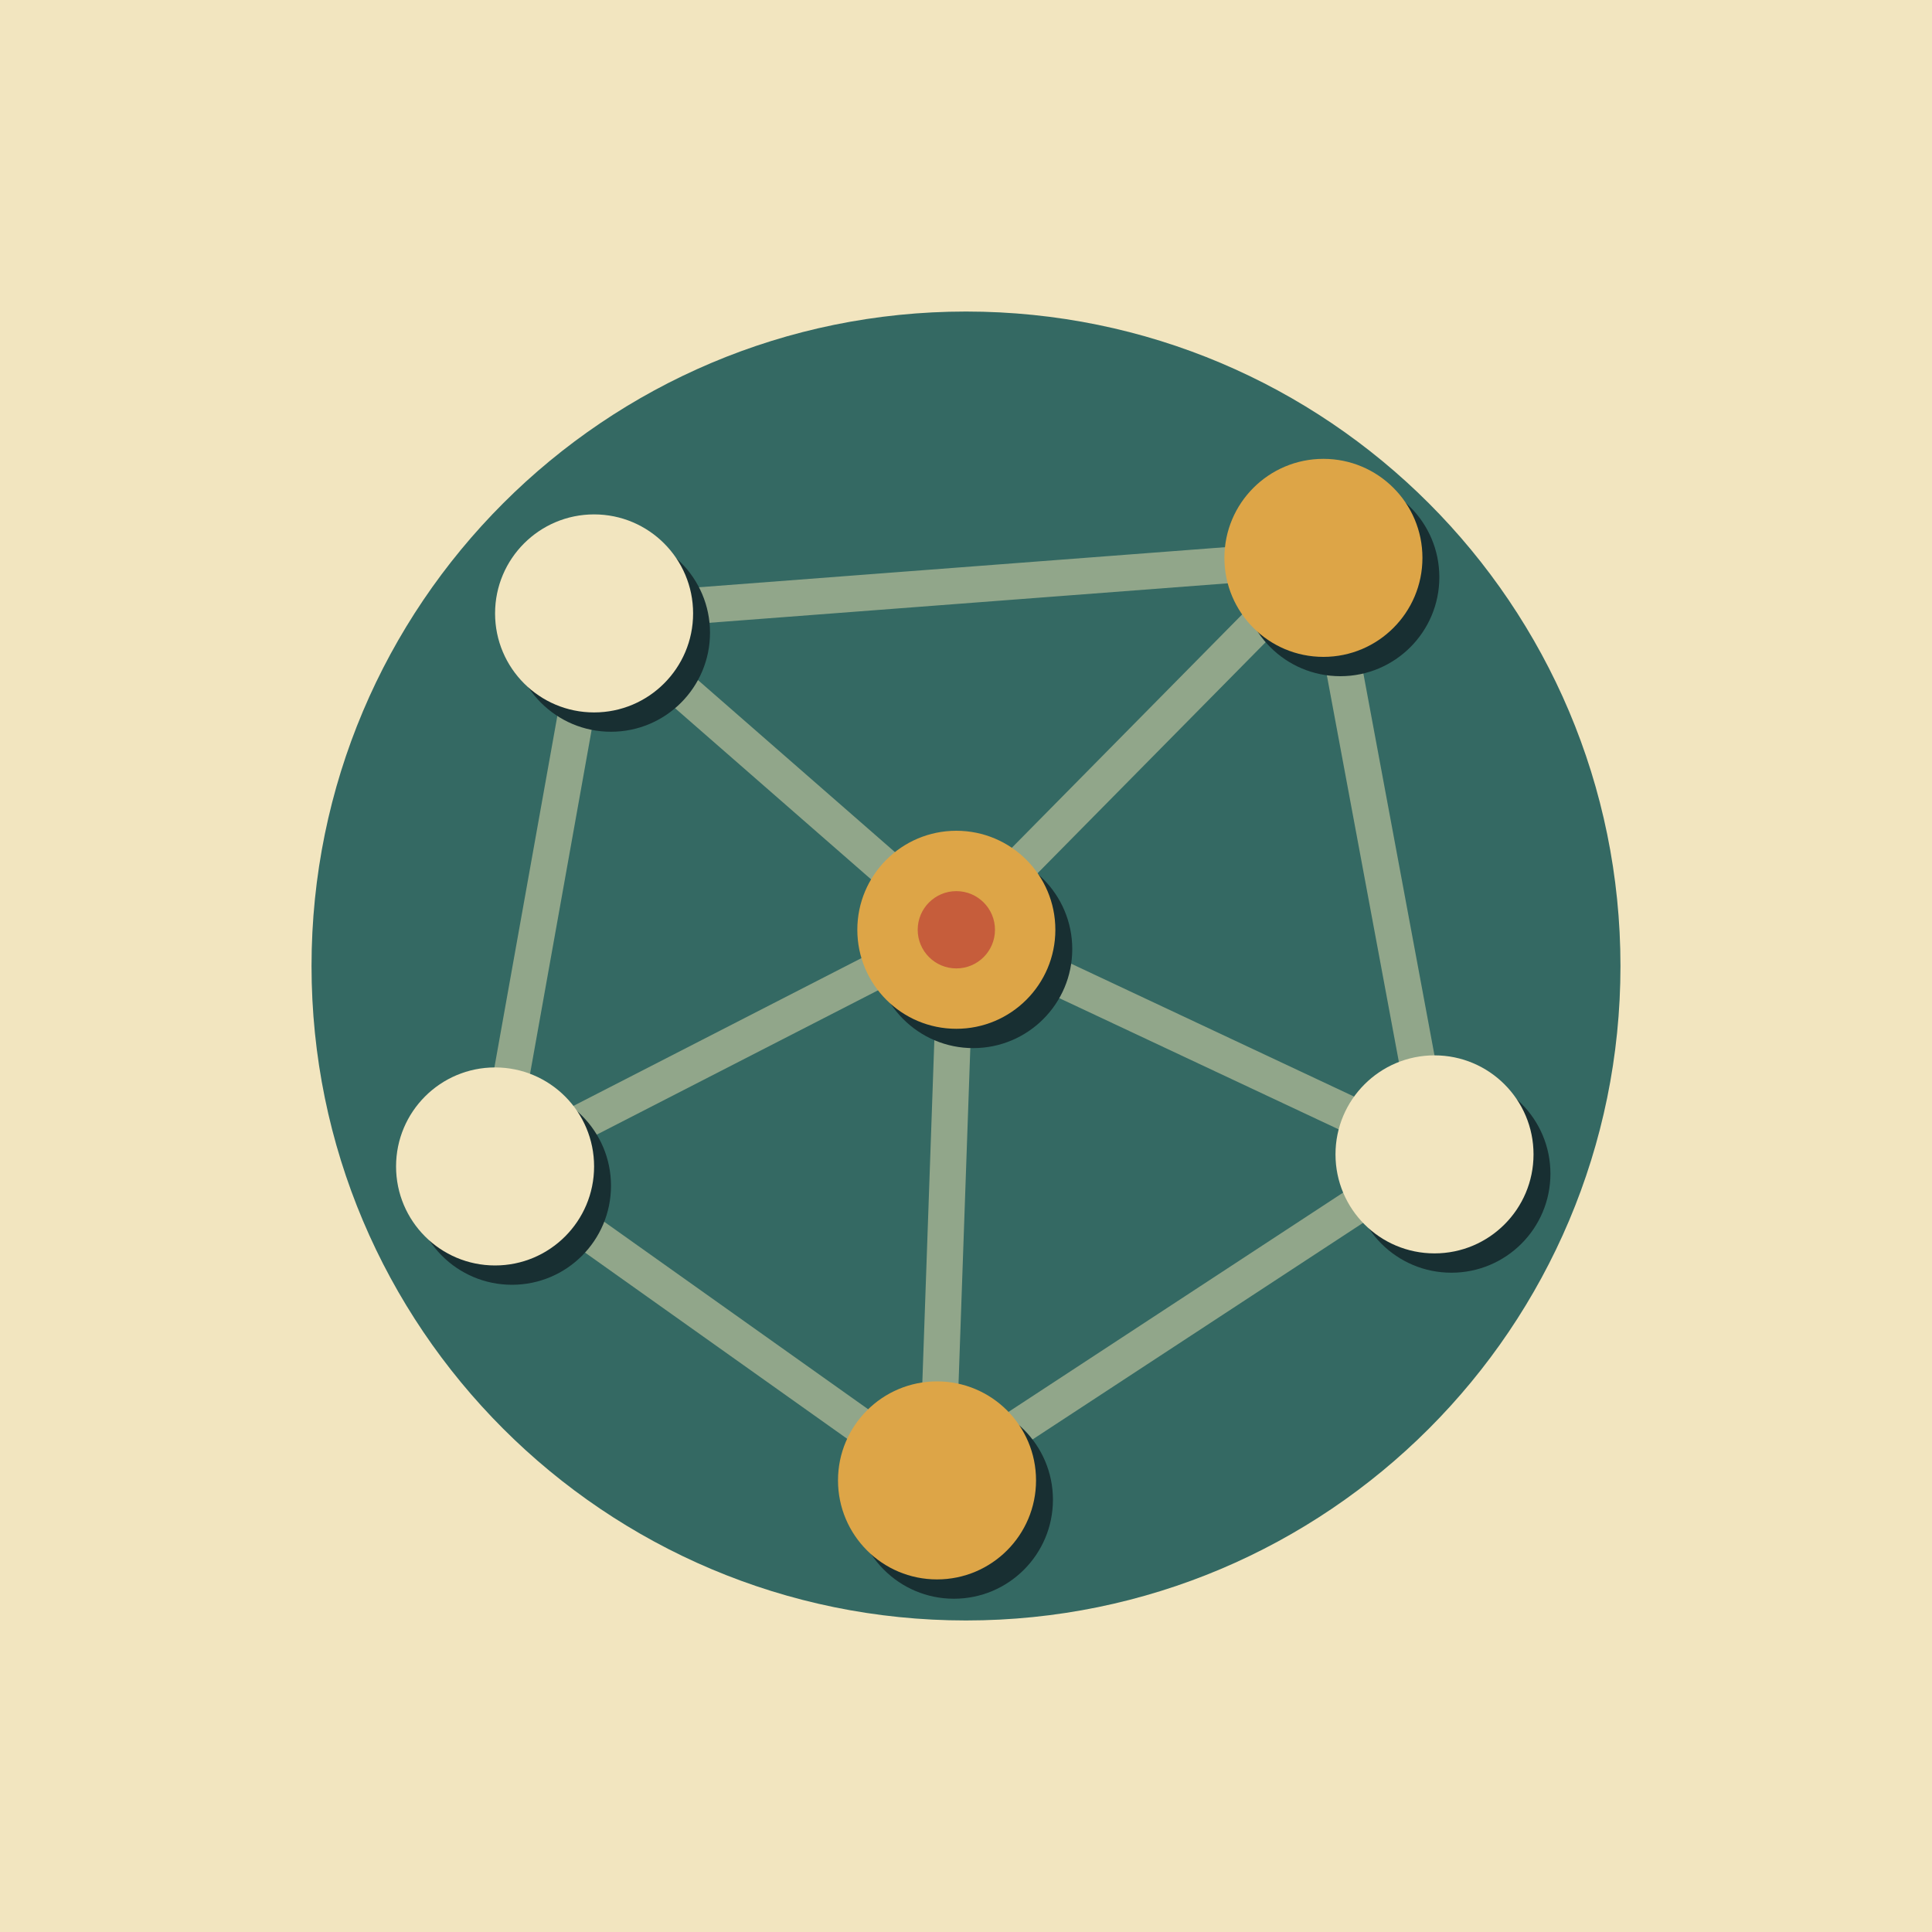
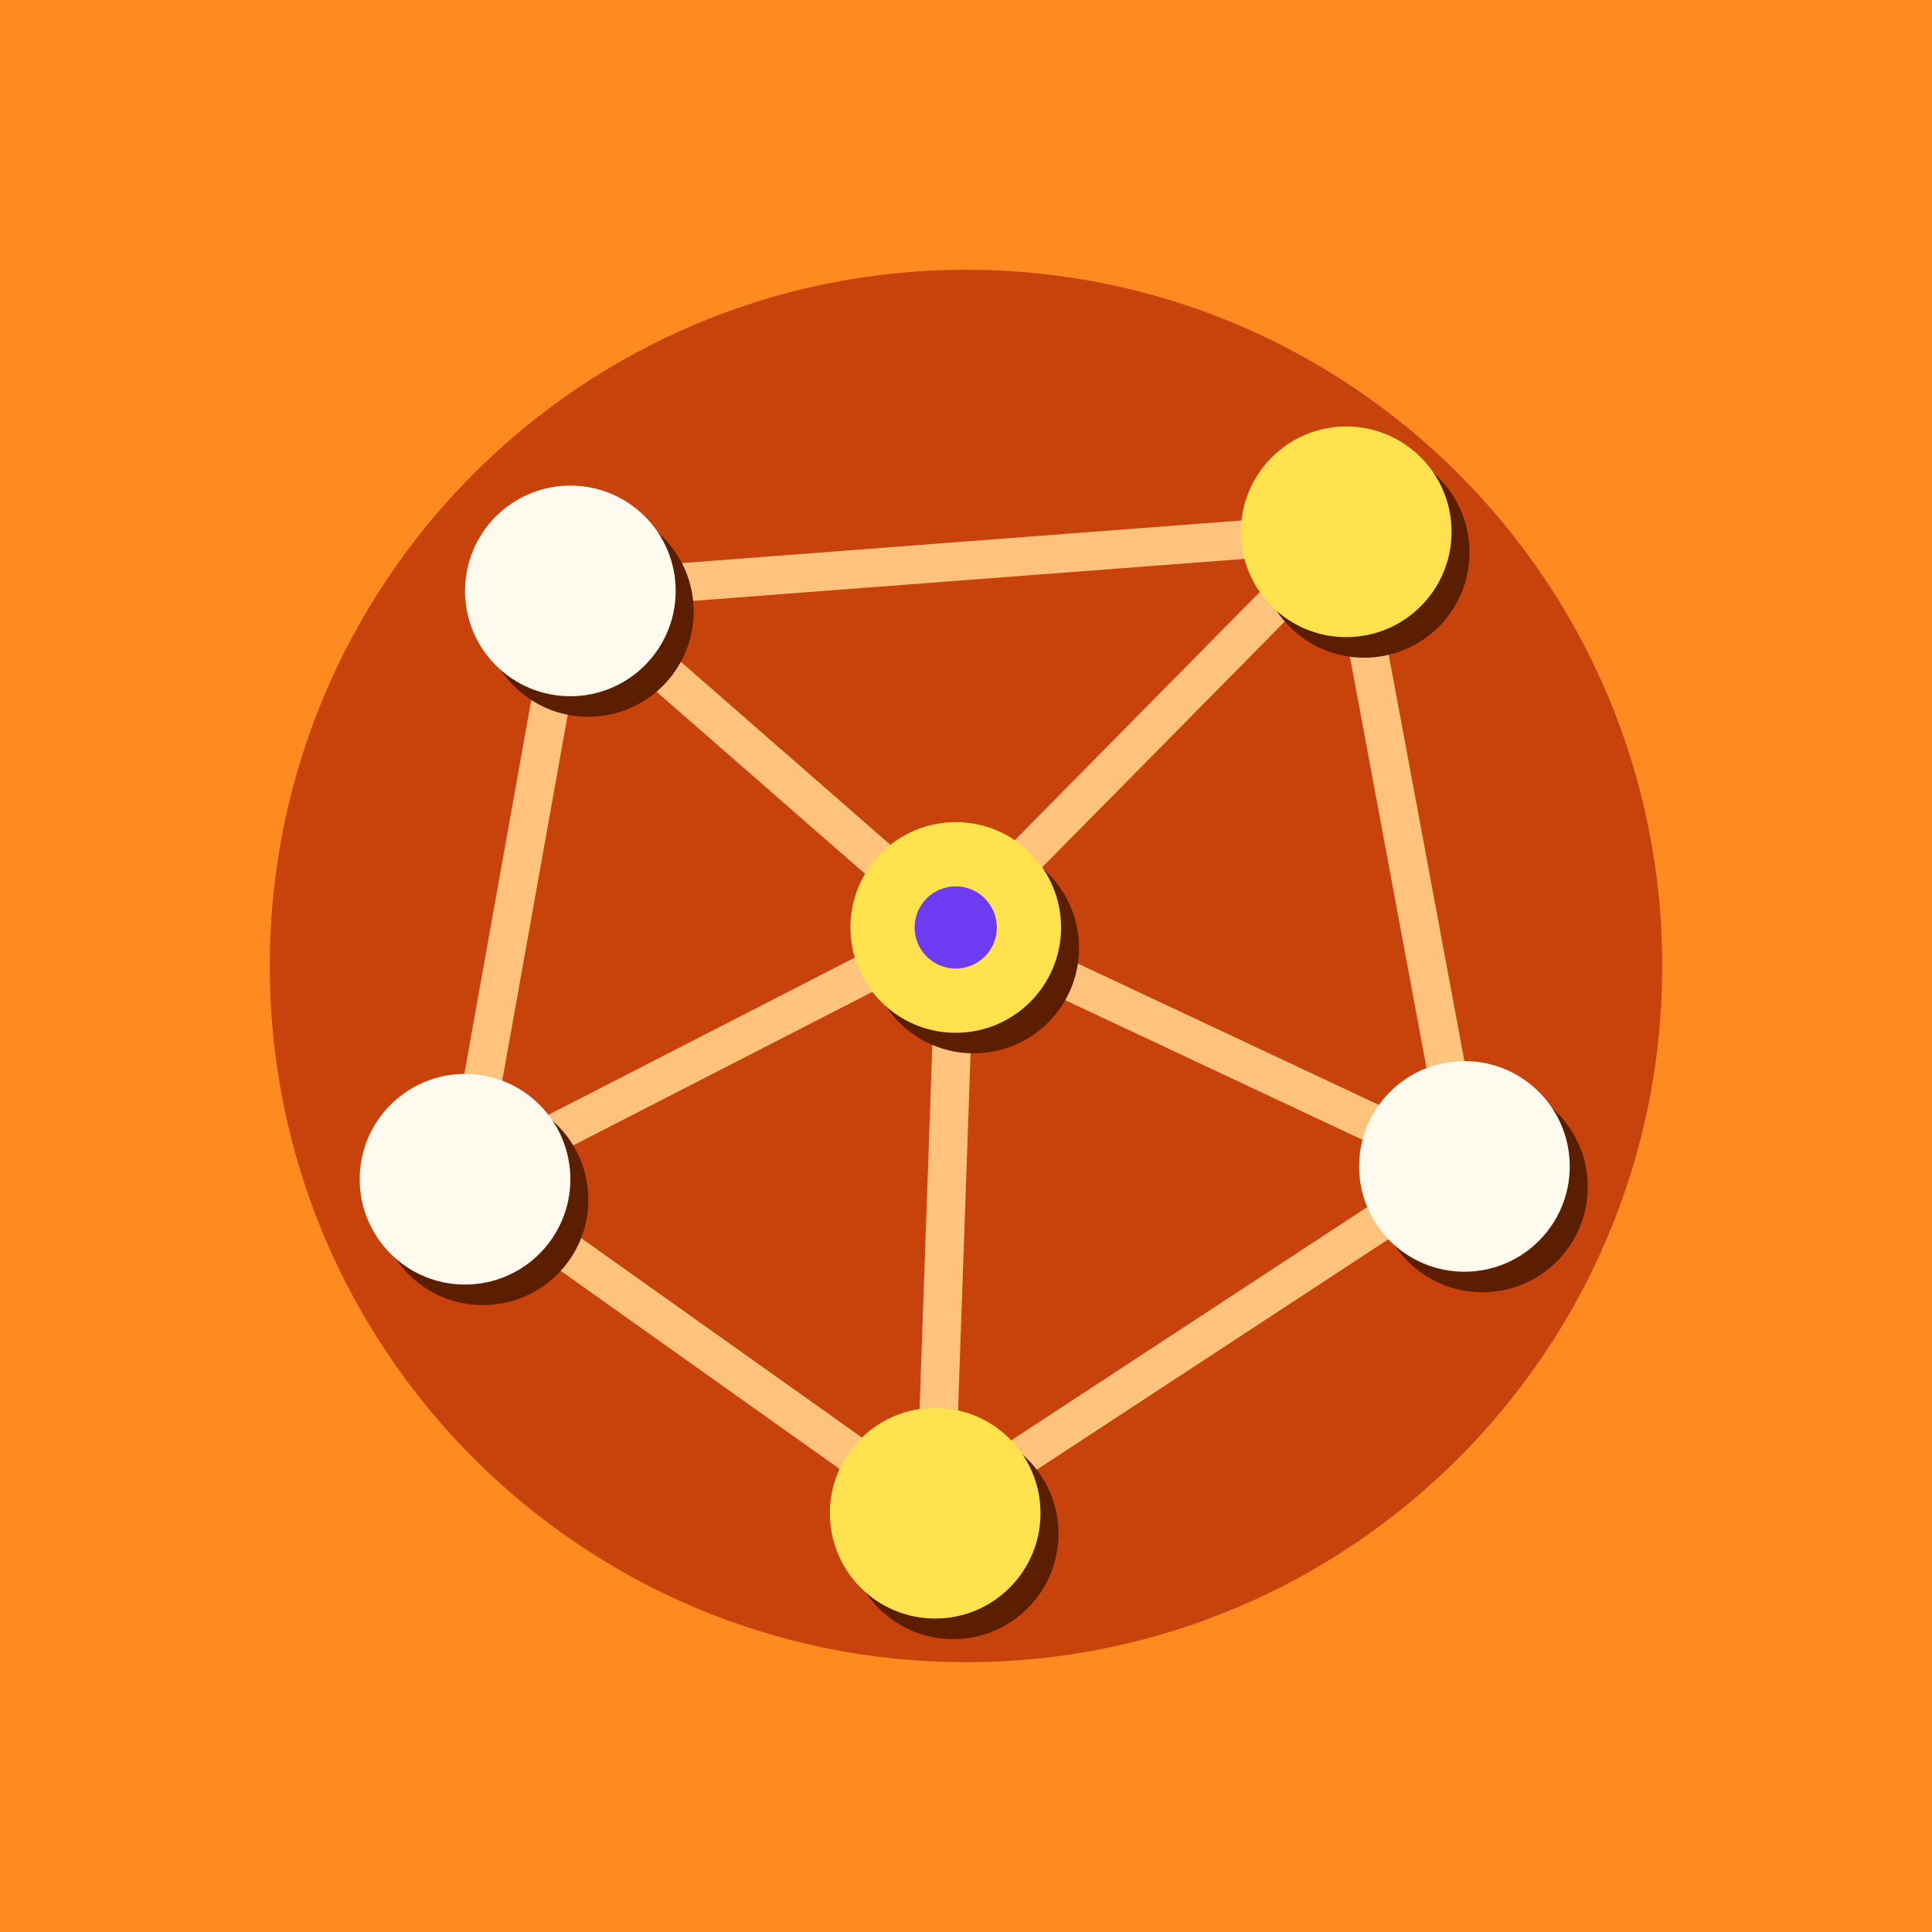
- <svg xmlns="http://www.w3.org/2000/svg" width="800" height="800" viewBox="0 0 800 800" role="img" aria-labelledby="title-patthana-short desc-patthana-short">
+ <svg xmlns="http://www.w3.org/2000/svg" width="800" height="800" viewBox="24 24 752 752" role="img" aria-labelledby="title-patthana-short desc-patthana-short">
  <defs>
    <clipPath id="crop-patthana-short">
      <rect x="24" y="24" width="752" height="752" />
    </clipPath>
  </defs>
-   <rect x="0" y="0" width="800" height="800" rx="0" fill="#F2E5BF" />
+   <rect x="0" y="0" width="800" height="800" rx="0" fill="#FF8A1F" />
  <g clip-path="url(#crop-patthana-short)">
-     <rect x="24" y="24" width="752" height="752" rx="0" fill="#F2E5BF" />
-     <circle cx="400" cy="400" r="271" fill="#346963" />
-     <path d="M246 254L548 231" fill="none" stroke="#91A68A" stroke-width="15" stroke-linecap="round" stroke-linejoin="round" />
-     <path d="M548 231L594 478" fill="none" stroke="#91A68A" stroke-width="15" stroke-linecap="round" stroke-linejoin="round" />
-     <path d="M594 478L388 613" fill="none" stroke="#91A68A" stroke-width="15" stroke-linecap="round" stroke-linejoin="round" />
-     <path d="M388 613L205 483" fill="none" stroke="#91A68A" stroke-width="15" stroke-linecap="round" stroke-linejoin="round" />
-     <path d="M205 483L246 254" fill="none" stroke="#91A68A" stroke-width="15" stroke-linecap="round" stroke-linejoin="round" />
-     <path d="M246 254L396 385" fill="none" stroke="#91A68A" stroke-width="15" stroke-linecap="round" stroke-linejoin="round" />
-     <path d="M548 231L396 385" fill="none" stroke="#91A68A" stroke-width="15" stroke-linecap="round" stroke-linejoin="round" />
-     <path d="M594 478L396 385" fill="none" stroke="#91A68A" stroke-width="15" stroke-linecap="round" stroke-linejoin="round" />
-     <path d="M388 613L396 385" fill="none" stroke="#91A68A" stroke-width="15" stroke-linecap="round" stroke-linejoin="round" />
-     <path d="M205 483L396 385" fill="none" stroke="#91A68A" stroke-width="15" stroke-linecap="round" stroke-linejoin="round" />
-     <circle cx="253" cy="262" r="41" fill="#182F32" />
-     <circle cx="246" cy="254" r="41" fill="#F2E5BF" />
-     <circle cx="555" cy="239" r="41" fill="#182F32" />
-     <circle cx="548" cy="231" r="41" fill="#DDA547" />
-     <circle cx="601" cy="486" r="41" fill="#182F32" />
-     <circle cx="594" cy="478" r="41" fill="#F2E5BF" />
-     <circle cx="395" cy="621" r="41" fill="#182F32" />
-     <circle cx="388" cy="613" r="41" fill="#DDA547" />
-     <circle cx="212" cy="491" r="41" fill="#182F32" />
-     <circle cx="205" cy="483" r="41" fill="#F2E5BF" />
-     <circle cx="403" cy="393" r="41" fill="#182F32" />
-     <circle cx="396" cy="385" r="41" fill="#DDA547" />
-     <circle cx="396" cy="385" r="16" fill="#C65D3B" />
+     <rect x="24" y="24" width="752" height="752" rx="0" fill="#FF8A1F" />
+     <circle cx="400" cy="400" r="271" fill="#C8430C" />
+     <path d="M246 254L548 231" fill="none" stroke="#FFC37D" stroke-width="15" stroke-linecap="round" stroke-linejoin="round" />
+     <path d="M548 231L594 478" fill="none" stroke="#FFC37D" stroke-width="15" stroke-linecap="round" stroke-linejoin="round" />
+     <path d="M594 478L388 613" fill="none" stroke="#FFC37D" stroke-width="15" stroke-linecap="round" stroke-linejoin="round" />
+     <path d="M388 613L205 483" fill="none" stroke="#FFC37D" stroke-width="15" stroke-linecap="round" stroke-linejoin="round" />
+     <path d="M205 483L246 254" fill="none" stroke="#FFC37D" stroke-width="15" stroke-linecap="round" stroke-linejoin="round" />
+     <path d="M246 254L396 385" fill="none" stroke="#FFC37D" stroke-width="15" stroke-linecap="round" stroke-linejoin="round" />
+     <path d="M548 231L396 385" fill="none" stroke="#FFC37D" stroke-width="15" stroke-linecap="round" stroke-linejoin="round" />
+     <path d="M594 478L396 385" fill="none" stroke="#FFC37D" stroke-width="15" stroke-linecap="round" stroke-linejoin="round" />
+     <path d="M388 613L396 385" fill="none" stroke="#FFC37D" stroke-width="15" stroke-linecap="round" stroke-linejoin="round" />
+     <path d="M205 483L396 385" fill="none" stroke="#FFC37D" stroke-width="15" stroke-linecap="round" stroke-linejoin="round" />
+     <circle cx="253" cy="262" r="41" fill="#5C1E00" />
+     <circle cx="246" cy="254" r="41" fill="#FFF9EE" />
+     <circle cx="555" cy="239" r="41" fill="#5C1E00" />
+     <circle cx="548" cy="231" r="41" fill="#FFE24D" />
+     <circle cx="601" cy="486" r="41" fill="#5C1E00" />
+     <circle cx="594" cy="478" r="41" fill="#FFF9EE" />
+     <circle cx="395" cy="621" r="41" fill="#5C1E00" />
+     <circle cx="388" cy="613" r="41" fill="#FFE24D" />
+     <circle cx="212" cy="491" r="41" fill="#5C1E00" />
+     <circle cx="205" cy="483" r="41" fill="#FFF9EE" />
+     <circle cx="403" cy="393" r="41" fill="#5C1E00" />
+     <circle cx="396" cy="385" r="41" fill="#FFE24D" />
+     <circle cx="396" cy="385" r="16" fill="#6D3BF2" />
  </g>
</svg>
